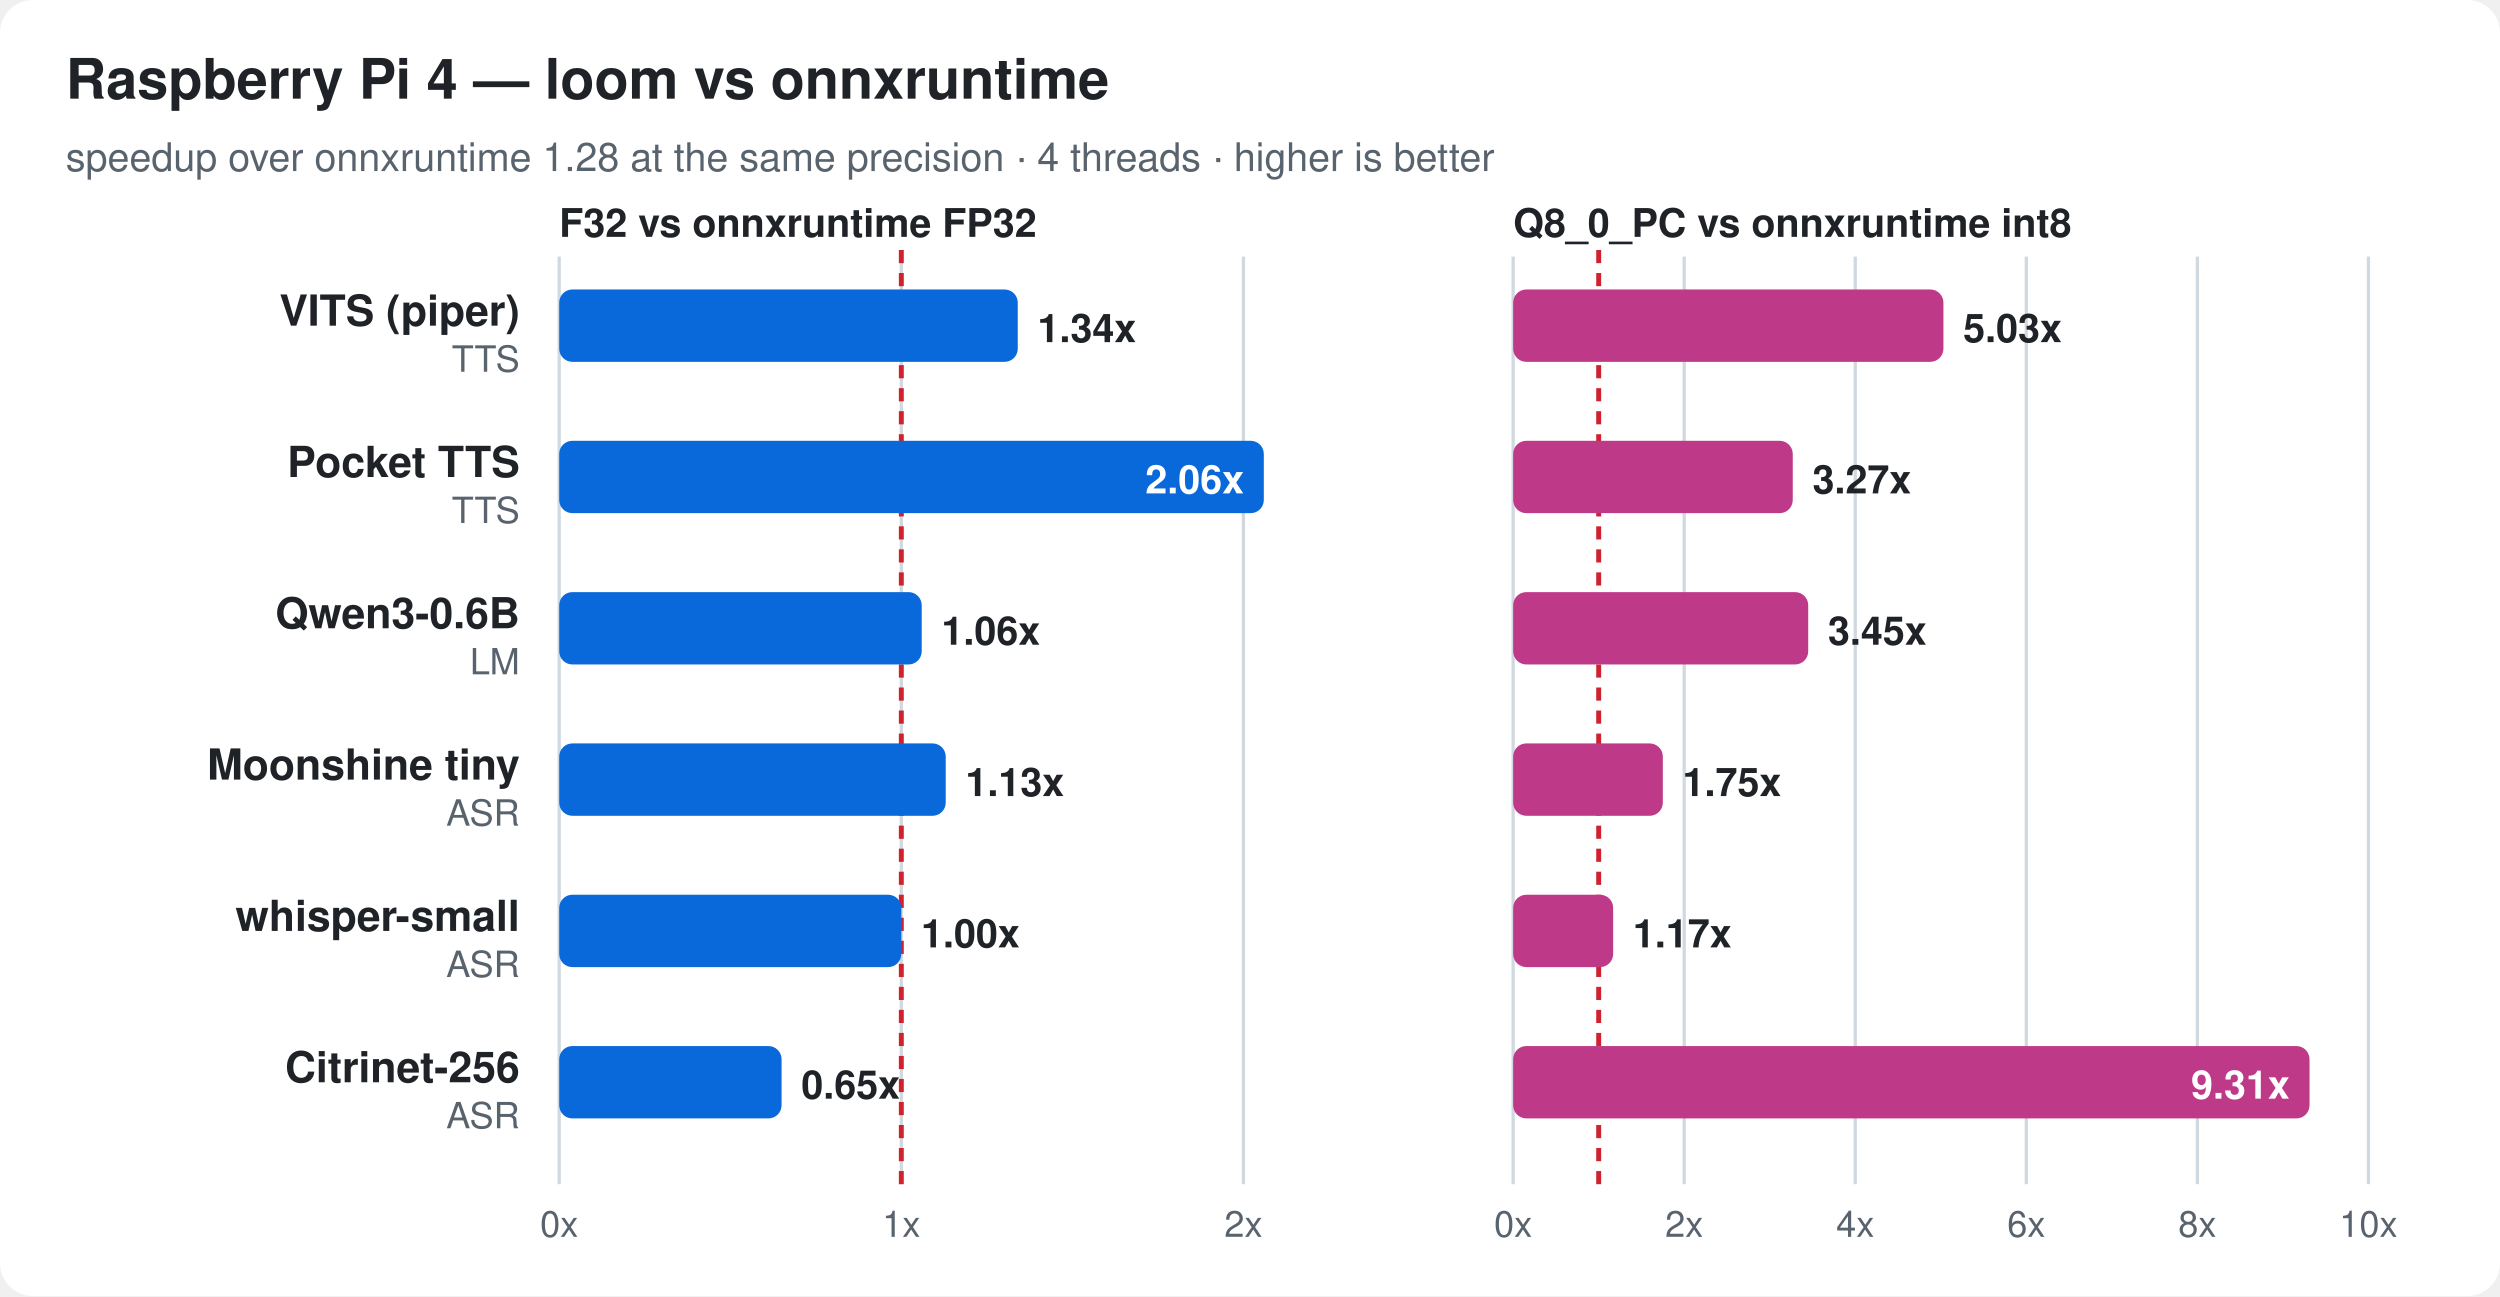
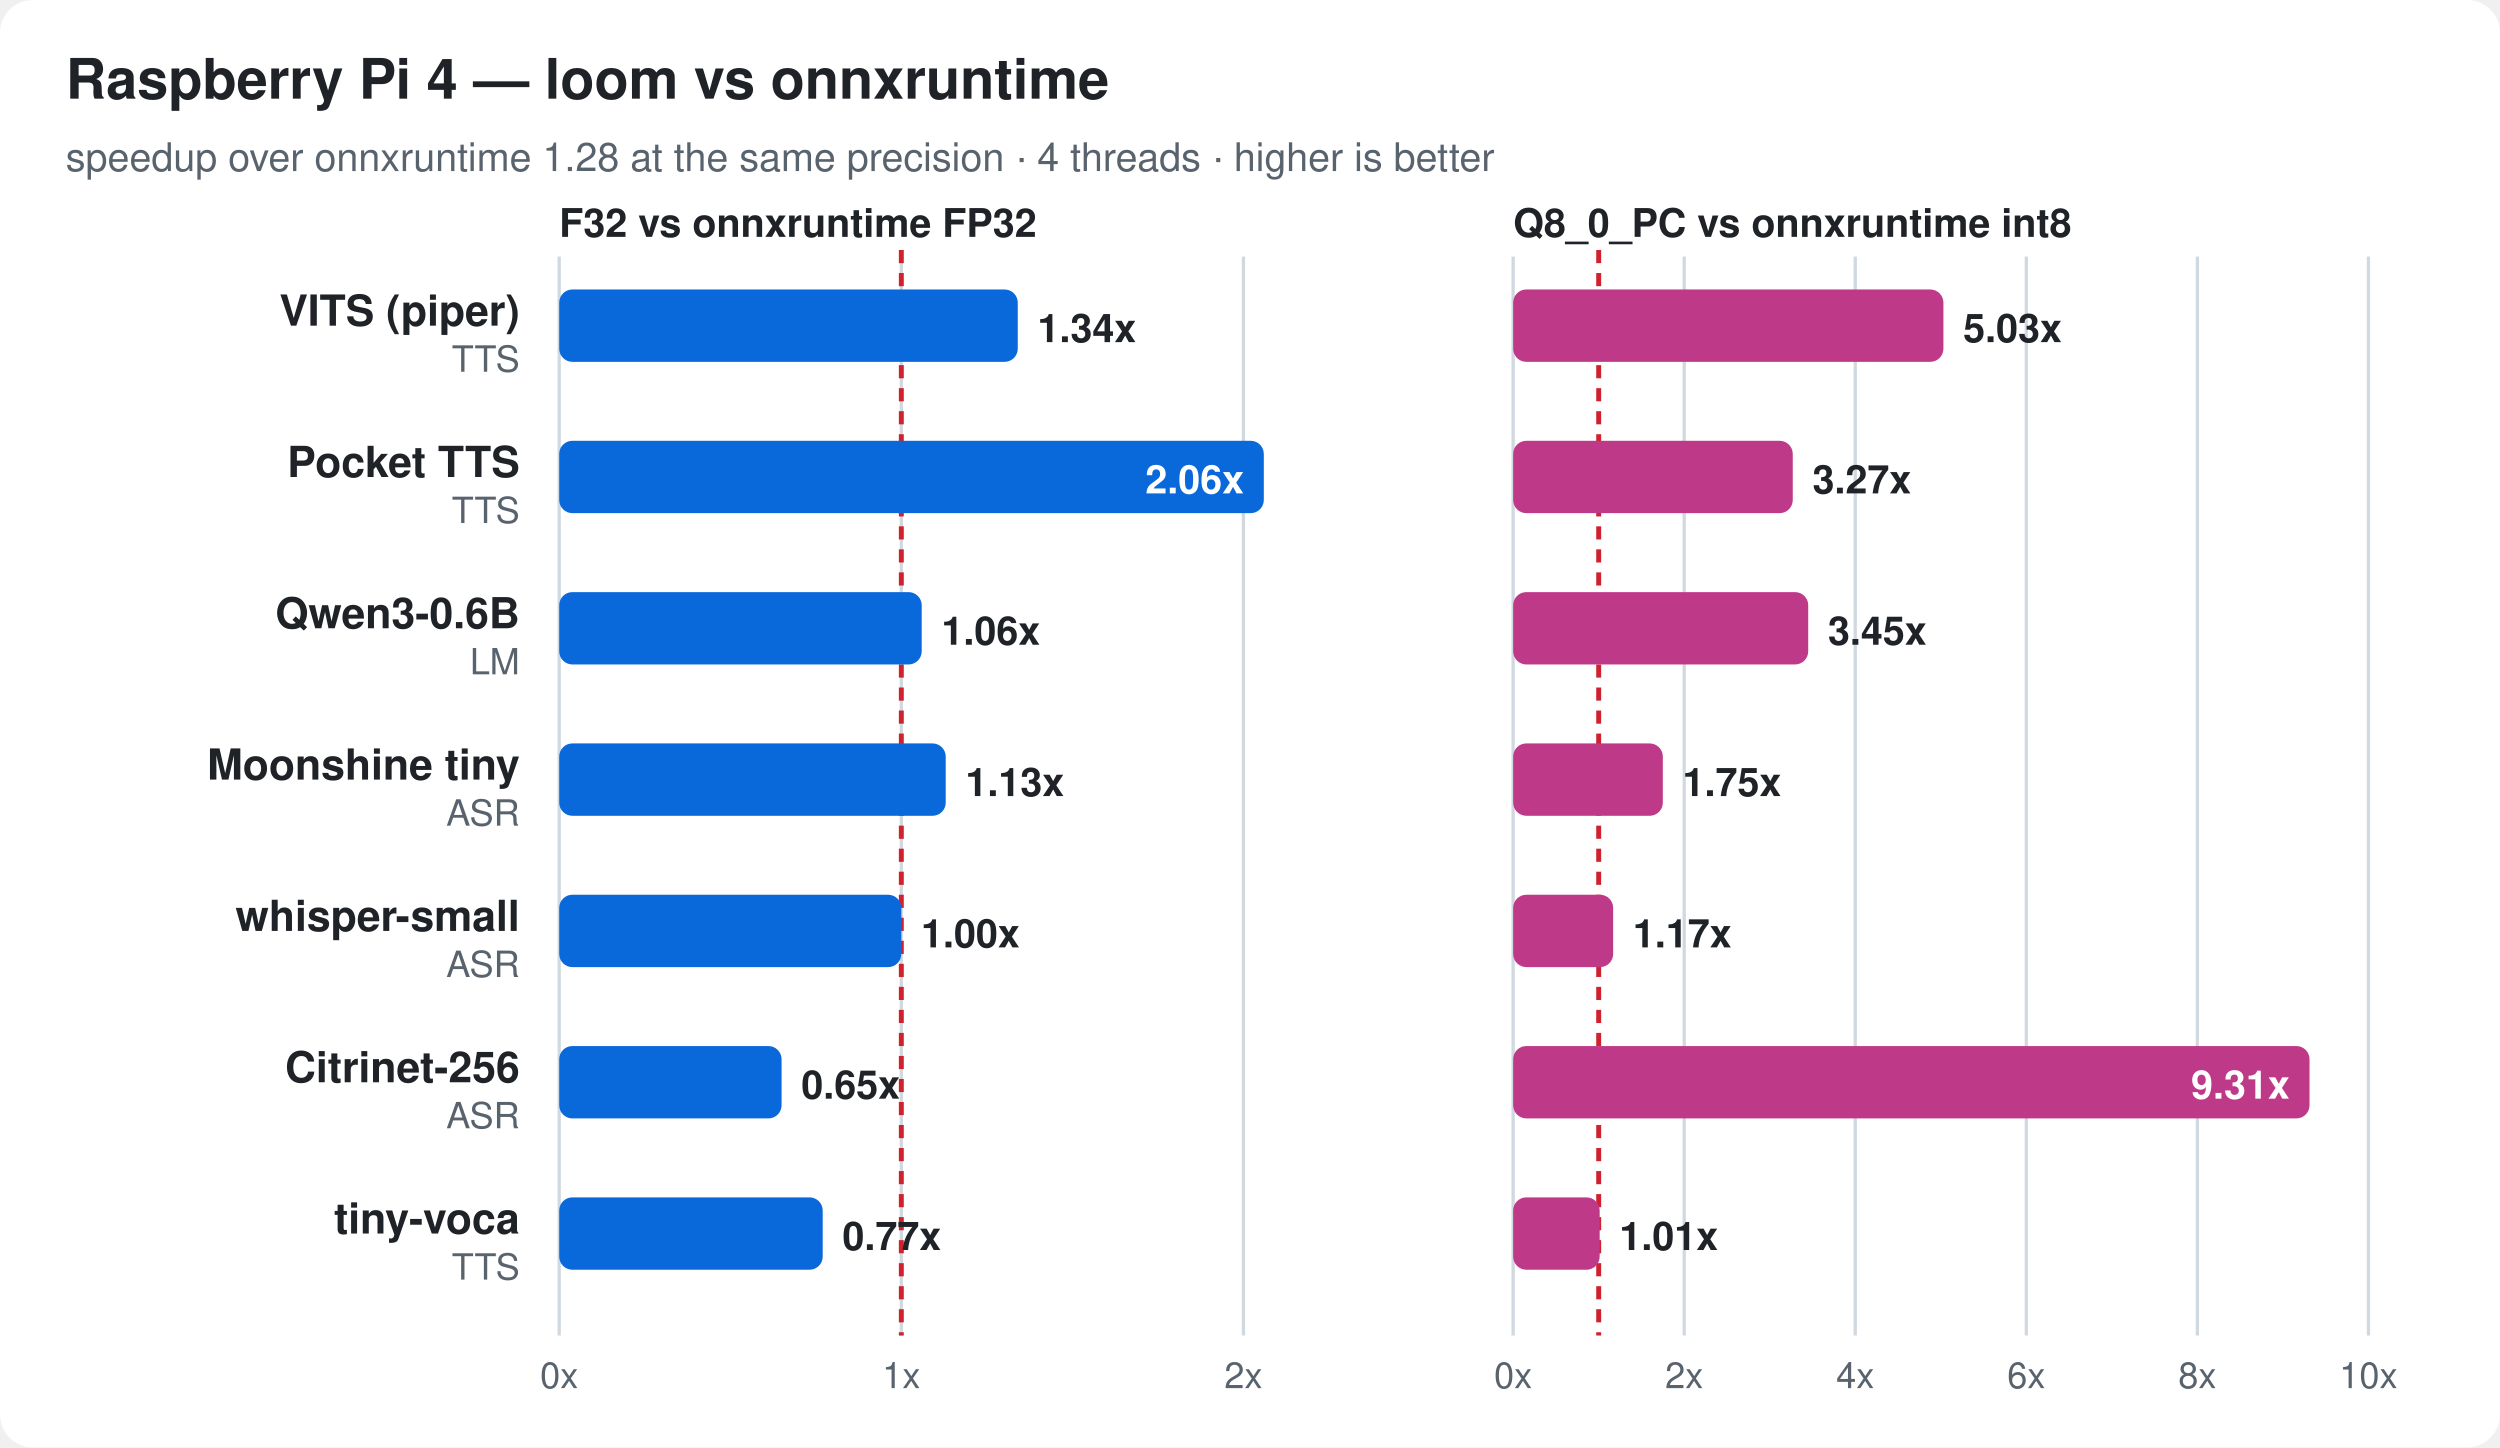
- <svg xmlns="http://www.w3.org/2000/svg" width="760" height="394" viewBox="0 0 760 394">
-   <rect width="760" height="394" rx="10" fill="#ffffff" />
+ <svg xmlns="http://www.w3.org/2000/svg" width="760" height="440" viewBox="0 0 760 440">
+   <rect width="760" height="440" rx="10" fill="#ffffff" />
  <text x="20.0" y="30.0" fill="#1f2328" font-size="17" text-anchor="start" font-weight="600" font-family="-apple-system,BlinkMacSystemFont,'Segoe UI',Helvetica,Arial,sans-serif">Raspberry Pi 4 — loom vs onnxruntime</text>
  <text x="20.0" y="52.0" fill="#59636e" font-size="12" text-anchor="start" font-weight="normal" font-family="-apple-system,BlinkMacSystemFont,'Segoe UI',Helvetica,Arial,sans-serif">speedup over onnxruntime 1.28 at the same precision · 4 threads · higher is better</text>
  <text x="170.0" y="72.0" fill="#1f2328" font-size="12" text-anchor="start" font-weight="600" font-family="-apple-system,BlinkMacSystemFont,'Segoe UI',Helvetica,Arial,sans-serif">F32 vs onnxruntime FP32</text>
-   <line x1="170.0" y1="78" x2="170.0" y2="360" stroke="#d1d9e0" stroke-width="1" />
-   <text x="170.0" y="376.0" fill="#59636e" font-size="11" text-anchor="middle" font-weight="normal" font-family="-apple-system,BlinkMacSystemFont,'Segoe UI',Helvetica,Arial,sans-serif">0x</text>
-   <line x1="274.0" y1="78" x2="274.0" y2="360" stroke="#d1d9e0" stroke-width="1" />
-   <text x="274.0" y="376.0" fill="#59636e" font-size="11" text-anchor="middle" font-weight="normal" font-family="-apple-system,BlinkMacSystemFont,'Segoe UI',Helvetica,Arial,sans-serif">1x</text>
-   <line x1="378.0" y1="78" x2="378.0" y2="360" stroke="#d1d9e0" stroke-width="1" />
-   <text x="378.0" y="376.0" fill="#59636e" font-size="11" text-anchor="middle" font-weight="normal" font-family="-apple-system,BlinkMacSystemFont,'Segoe UI',Helvetica,Arial,sans-serif">2x</text>
-   <line x1="274.0" y1="76" x2="274.0" y2="360" stroke="#cf222e" stroke-width="1.5" stroke-dasharray="4 3" />
+   <line x1="170.0" y1="78" x2="170.0" y2="406" stroke="#d1d9e0" stroke-width="1" />
+   <text x="170.0" y="422.0" fill="#59636e" font-size="11" text-anchor="middle" font-weight="normal" font-family="-apple-system,BlinkMacSystemFont,'Segoe UI',Helvetica,Arial,sans-serif">0x</text>
+   <line x1="274.0" y1="78" x2="274.0" y2="406" stroke="#d1d9e0" stroke-width="1" />
+   <text x="274.0" y="422.0" fill="#59636e" font-size="11" text-anchor="middle" font-weight="normal" font-family="-apple-system,BlinkMacSystemFont,'Segoe UI',Helvetica,Arial,sans-serif">1x</text>
+   <line x1="378.0" y1="78" x2="378.0" y2="406" stroke="#d1d9e0" stroke-width="1" />
+   <text x="378.0" y="422.0" fill="#59636e" font-size="11" text-anchor="middle" font-weight="normal" font-family="-apple-system,BlinkMacSystemFont,'Segoe UI',Helvetica,Arial,sans-serif">2x</text>
+   <line x1="274.0" y1="76" x2="274.0" y2="406" stroke="#cf222e" stroke-width="1.5" stroke-dasharray="4 3" />
  <rect x="170.0" y="88.0" width="139.4" height="22" rx="4" fill="#0969da" />
  <text x="315.4" y="104.0" fill="#1f2328" font-size="12" text-anchor="start" font-weight="600" font-family="-apple-system,BlinkMacSystemFont,'Segoe UI',Helvetica,Arial,sans-serif">1.34x</text>
  <rect x="170.0" y="134.0" width="214.2" height="22" rx="4" fill="#0969da" />
  <text x="378.2" y="150.0" fill="#ffffff" font-size="12" text-anchor="end" font-weight="600" font-family="-apple-system,BlinkMacSystemFont,'Segoe UI',Helvetica,Arial,sans-serif">2.06x</text>
  <rect x="170.0" y="180.0" width="110.2" height="22" rx="4" fill="#0969da" />
  <text x="286.2" y="196.0" fill="#1f2328" font-size="12" text-anchor="start" font-weight="600" font-family="-apple-system,BlinkMacSystemFont,'Segoe UI',Helvetica,Arial,sans-serif">1.06x</text>
  <rect x="170.0" y="226.0" width="117.5" height="22" rx="4" fill="#0969da" />
  <text x="293.5" y="242.0" fill="#1f2328" font-size="12" text-anchor="start" font-weight="600" font-family="-apple-system,BlinkMacSystemFont,'Segoe UI',Helvetica,Arial,sans-serif">1.13x</text>
  <rect x="170.0" y="272.0" width="104.0" height="22" rx="4" fill="#0969da" />
  <text x="280.0" y="288.0" fill="#1f2328" font-size="12" text-anchor="start" font-weight="600" font-family="-apple-system,BlinkMacSystemFont,'Segoe UI',Helvetica,Arial,sans-serif">1.00x</text>
  <rect x="170.0" y="318.0" width="67.6" height="22" rx="4" fill="#0969da" />
  <text x="243.6" y="334.0" fill="#1f2328" font-size="12" text-anchor="start" font-weight="600" font-family="-apple-system,BlinkMacSystemFont,'Segoe UI',Helvetica,Arial,sans-serif">0.65x</text>
+   <rect x="170.0" y="364.0" width="80.1" height="22" rx="4" fill="#0969da" />
+   <text x="256.1" y="380.0" fill="#1f2328" font-size="12" text-anchor="start" font-weight="600" font-family="-apple-system,BlinkMacSystemFont,'Segoe UI',Helvetica,Arial,sans-serif">0.77x</text>
  <text x="460.0" y="72.0" fill="#1f2328" font-size="12" text-anchor="start" font-weight="600" font-family="-apple-system,BlinkMacSystemFont,'Segoe UI',Helvetica,Arial,sans-serif">Q8_0_PC vs onnxruntime int8</text>
-   <line x1="460.0" y1="78" x2="460.0" y2="360" stroke="#d1d9e0" stroke-width="1" />
-   <text x="460.0" y="376.0" fill="#59636e" font-size="11" text-anchor="middle" font-weight="normal" font-family="-apple-system,BlinkMacSystemFont,'Segoe UI',Helvetica,Arial,sans-serif">0x</text>
-   <line x1="512.0" y1="78" x2="512.0" y2="360" stroke="#d1d9e0" stroke-width="1" />
-   <text x="512.0" y="376.0" fill="#59636e" font-size="11" text-anchor="middle" font-weight="normal" font-family="-apple-system,BlinkMacSystemFont,'Segoe UI',Helvetica,Arial,sans-serif">2x</text>
-   <line x1="564.0" y1="78" x2="564.0" y2="360" stroke="#d1d9e0" stroke-width="1" />
-   <text x="564.0" y="376.0" fill="#59636e" font-size="11" text-anchor="middle" font-weight="normal" font-family="-apple-system,BlinkMacSystemFont,'Segoe UI',Helvetica,Arial,sans-serif">4x</text>
-   <line x1="616.0" y1="78" x2="616.0" y2="360" stroke="#d1d9e0" stroke-width="1" />
-   <text x="616.0" y="376.0" fill="#59636e" font-size="11" text-anchor="middle" font-weight="normal" font-family="-apple-system,BlinkMacSystemFont,'Segoe UI',Helvetica,Arial,sans-serif">6x</text>
-   <line x1="668.0" y1="78" x2="668.0" y2="360" stroke="#d1d9e0" stroke-width="1" />
-   <text x="668.0" y="376.0" fill="#59636e" font-size="11" text-anchor="middle" font-weight="normal" font-family="-apple-system,BlinkMacSystemFont,'Segoe UI',Helvetica,Arial,sans-serif">8x</text>
-   <line x1="720.0" y1="78" x2="720.0" y2="360" stroke="#d1d9e0" stroke-width="1" />
-   <text x="720.0" y="376.0" fill="#59636e" font-size="11" text-anchor="middle" font-weight="normal" font-family="-apple-system,BlinkMacSystemFont,'Segoe UI',Helvetica,Arial,sans-serif">10x</text>
-   <line x1="486.0" y1="76" x2="486.0" y2="360" stroke="#cf222e" stroke-width="1.5" stroke-dasharray="4 3" />
+   <line x1="460.0" y1="78" x2="460.0" y2="406" stroke="#d1d9e0" stroke-width="1" />
+   <text x="460.0" y="422.0" fill="#59636e" font-size="11" text-anchor="middle" font-weight="normal" font-family="-apple-system,BlinkMacSystemFont,'Segoe UI',Helvetica,Arial,sans-serif">0x</text>
+   <line x1="512.0" y1="78" x2="512.0" y2="406" stroke="#d1d9e0" stroke-width="1" />
+   <text x="512.0" y="422.0" fill="#59636e" font-size="11" text-anchor="middle" font-weight="normal" font-family="-apple-system,BlinkMacSystemFont,'Segoe UI',Helvetica,Arial,sans-serif">2x</text>
+   <line x1="564.0" y1="78" x2="564.0" y2="406" stroke="#d1d9e0" stroke-width="1" />
+   <text x="564.0" y="422.0" fill="#59636e" font-size="11" text-anchor="middle" font-weight="normal" font-family="-apple-system,BlinkMacSystemFont,'Segoe UI',Helvetica,Arial,sans-serif">4x</text>
+   <line x1="616.0" y1="78" x2="616.0" y2="406" stroke="#d1d9e0" stroke-width="1" />
+   <text x="616.0" y="422.0" fill="#59636e" font-size="11" text-anchor="middle" font-weight="normal" font-family="-apple-system,BlinkMacSystemFont,'Segoe UI',Helvetica,Arial,sans-serif">6x</text>
+   <line x1="668.0" y1="78" x2="668.0" y2="406" stroke="#d1d9e0" stroke-width="1" />
+   <text x="668.0" y="422.0" fill="#59636e" font-size="11" text-anchor="middle" font-weight="normal" font-family="-apple-system,BlinkMacSystemFont,'Segoe UI',Helvetica,Arial,sans-serif">8x</text>
+   <line x1="720.0" y1="78" x2="720.0" y2="406" stroke="#d1d9e0" stroke-width="1" />
+   <text x="720.0" y="422.0" fill="#59636e" font-size="11" text-anchor="middle" font-weight="normal" font-family="-apple-system,BlinkMacSystemFont,'Segoe UI',Helvetica,Arial,sans-serif">10x</text>
+   <line x1="486.0" y1="76" x2="486.0" y2="406" stroke="#cf222e" stroke-width="1.5" stroke-dasharray="4 3" />
  <rect x="460.0" y="88.0" width="130.8" height="22" rx="4" fill="#bf3989" />
  <text x="596.8" y="104.0" fill="#1f2328" font-size="12" text-anchor="start" font-weight="600" font-family="-apple-system,BlinkMacSystemFont,'Segoe UI',Helvetica,Arial,sans-serif">5.03x</text>
  <rect x="460.0" y="134.0" width="85.0" height="22" rx="4" fill="#bf3989" />
  <text x="551.0" y="150.0" fill="#1f2328" font-size="12" text-anchor="start" font-weight="600" font-family="-apple-system,BlinkMacSystemFont,'Segoe UI',Helvetica,Arial,sans-serif">3.27x</text>
  <rect x="460.0" y="180.0" width="89.7" height="22" rx="4" fill="#bf3989" />
  <text x="555.7" y="196.0" fill="#1f2328" font-size="12" text-anchor="start" font-weight="600" font-family="-apple-system,BlinkMacSystemFont,'Segoe UI',Helvetica,Arial,sans-serif">3.45x</text>
  <rect x="460.0" y="226.0" width="45.5" height="22" rx="4" fill="#bf3989" />
  <text x="511.5" y="242.0" fill="#1f2328" font-size="12" text-anchor="start" font-weight="600" font-family="-apple-system,BlinkMacSystemFont,'Segoe UI',Helvetica,Arial,sans-serif">1.75x</text>
  <rect x="460.0" y="272.0" width="30.4" height="22" rx="4" fill="#bf3989" />
  <text x="496.4" y="288.0" fill="#1f2328" font-size="12" text-anchor="start" font-weight="600" font-family="-apple-system,BlinkMacSystemFont,'Segoe UI',Helvetica,Arial,sans-serif">1.17x</text>
  <rect x="460.0" y="318.0" width="242.1" height="22" rx="4" fill="#bf3989" />
  <text x="696.1" y="334.0" fill="#ffffff" font-size="12" text-anchor="end" font-weight="600" font-family="-apple-system,BlinkMacSystemFont,'Segoe UI',Helvetica,Arial,sans-serif">9.31x</text>
+   <rect x="460.0" y="364.0" width="26.3" height="22" rx="4" fill="#bf3989" />
+   <text x="492.3" y="380.0" fill="#1f2328" font-size="12" text-anchor="start" font-weight="600" font-family="-apple-system,BlinkMacSystemFont,'Segoe UI',Helvetica,Arial,sans-serif">1.01x</text>
  <text x="158.0" y="99.0" fill="#1f2328" font-size="13" text-anchor="end" font-weight="600" font-family="-apple-system,BlinkMacSystemFont,'Segoe UI',Helvetica,Arial,sans-serif">VITS (piper)</text>
  <text x="158.0" y="113.0" fill="#59636e" font-size="11" text-anchor="end" font-weight="normal" font-family="-apple-system,BlinkMacSystemFont,'Segoe UI',Helvetica,Arial,sans-serif">TTS</text>
  <text x="158.0" y="145.0" fill="#1f2328" font-size="13" text-anchor="end" font-weight="600" font-family="-apple-system,BlinkMacSystemFont,'Segoe UI',Helvetica,Arial,sans-serif">Pocket TTS</text>
  <text x="158.0" y="159.0" fill="#59636e" font-size="11" text-anchor="end" font-weight="normal" font-family="-apple-system,BlinkMacSystemFont,'Segoe UI',Helvetica,Arial,sans-serif">TTS</text>
  <text x="158.0" y="191.0" fill="#1f2328" font-size="13" text-anchor="end" font-weight="600" font-family="-apple-system,BlinkMacSystemFont,'Segoe UI',Helvetica,Arial,sans-serif">Qwen3-0.6B</text>
  <text x="158.0" y="205.0" fill="#59636e" font-size="11" text-anchor="end" font-weight="normal" font-family="-apple-system,BlinkMacSystemFont,'Segoe UI',Helvetica,Arial,sans-serif">LM</text>
  <text x="158.0" y="237.0" fill="#1f2328" font-size="13" text-anchor="end" font-weight="600" font-family="-apple-system,BlinkMacSystemFont,'Segoe UI',Helvetica,Arial,sans-serif">Moonshine tiny</text>
  <text x="158.0" y="251.0" fill="#59636e" font-size="11" text-anchor="end" font-weight="normal" font-family="-apple-system,BlinkMacSystemFont,'Segoe UI',Helvetica,Arial,sans-serif">ASR</text>
  <text x="158.0" y="283.0" fill="#1f2328" font-size="13" text-anchor="end" font-weight="600" font-family="-apple-system,BlinkMacSystemFont,'Segoe UI',Helvetica,Arial,sans-serif">whisper-small</text>
  <text x="158.0" y="297.0" fill="#59636e" font-size="11" text-anchor="end" font-weight="normal" font-family="-apple-system,BlinkMacSystemFont,'Segoe UI',Helvetica,Arial,sans-serif">ASR</text>
  <text x="158.0" y="329.0" fill="#1f2328" font-size="13" text-anchor="end" font-weight="600" font-family="-apple-system,BlinkMacSystemFont,'Segoe UI',Helvetica,Arial,sans-serif">Citrinet-256</text>
  <text x="158.0" y="343.0" fill="#59636e" font-size="11" text-anchor="end" font-weight="normal" font-family="-apple-system,BlinkMacSystemFont,'Segoe UI',Helvetica,Arial,sans-serif">ASR</text>
+   <text x="158.0" y="375.0" fill="#1f2328" font-size="13" text-anchor="end" font-weight="600" font-family="-apple-system,BlinkMacSystemFont,'Segoe UI',Helvetica,Arial,sans-serif">tiny-voca</text>
+   <text x="158.0" y="389.0" fill="#59636e" font-size="11" text-anchor="end" font-weight="normal" font-family="-apple-system,BlinkMacSystemFont,'Segoe UI',Helvetica,Arial,sans-serif">TTS</text>
</svg>
